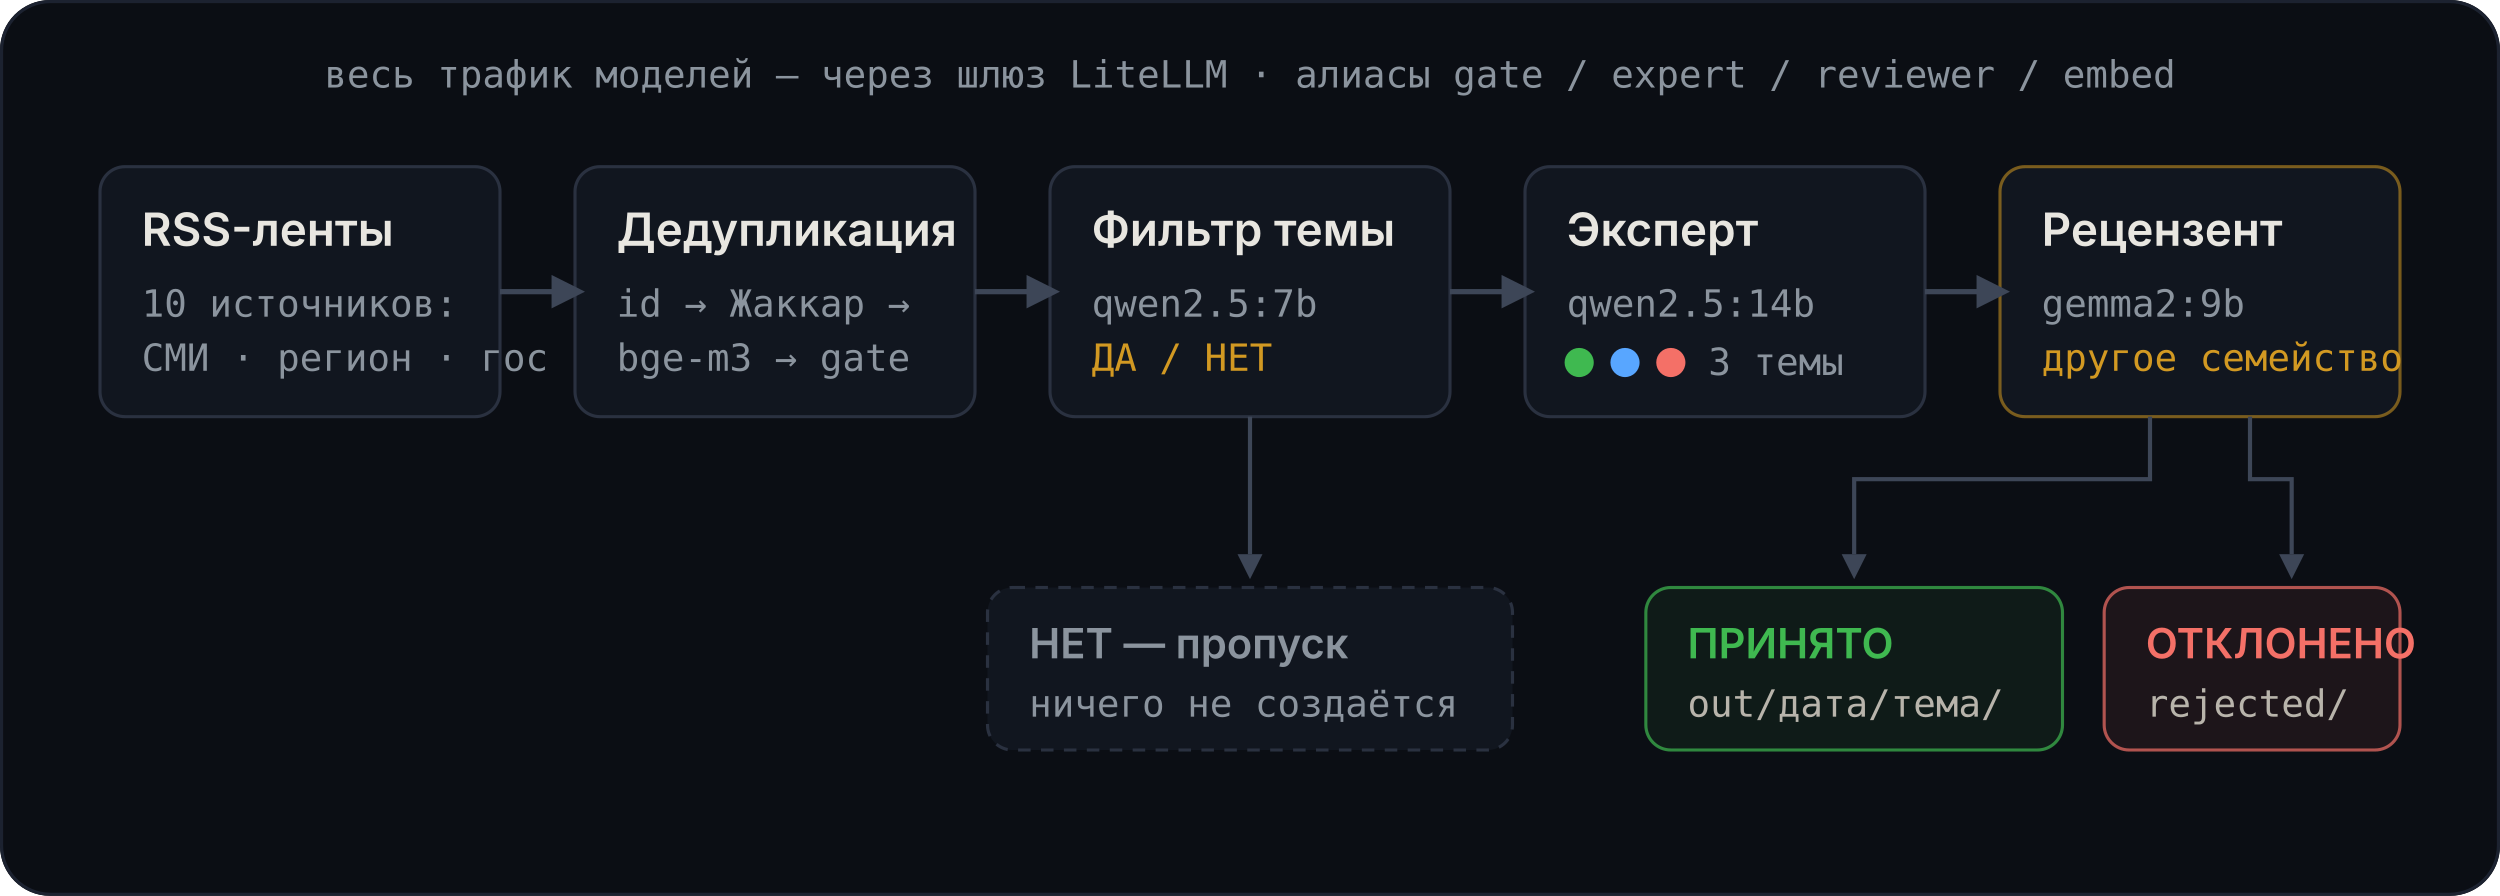
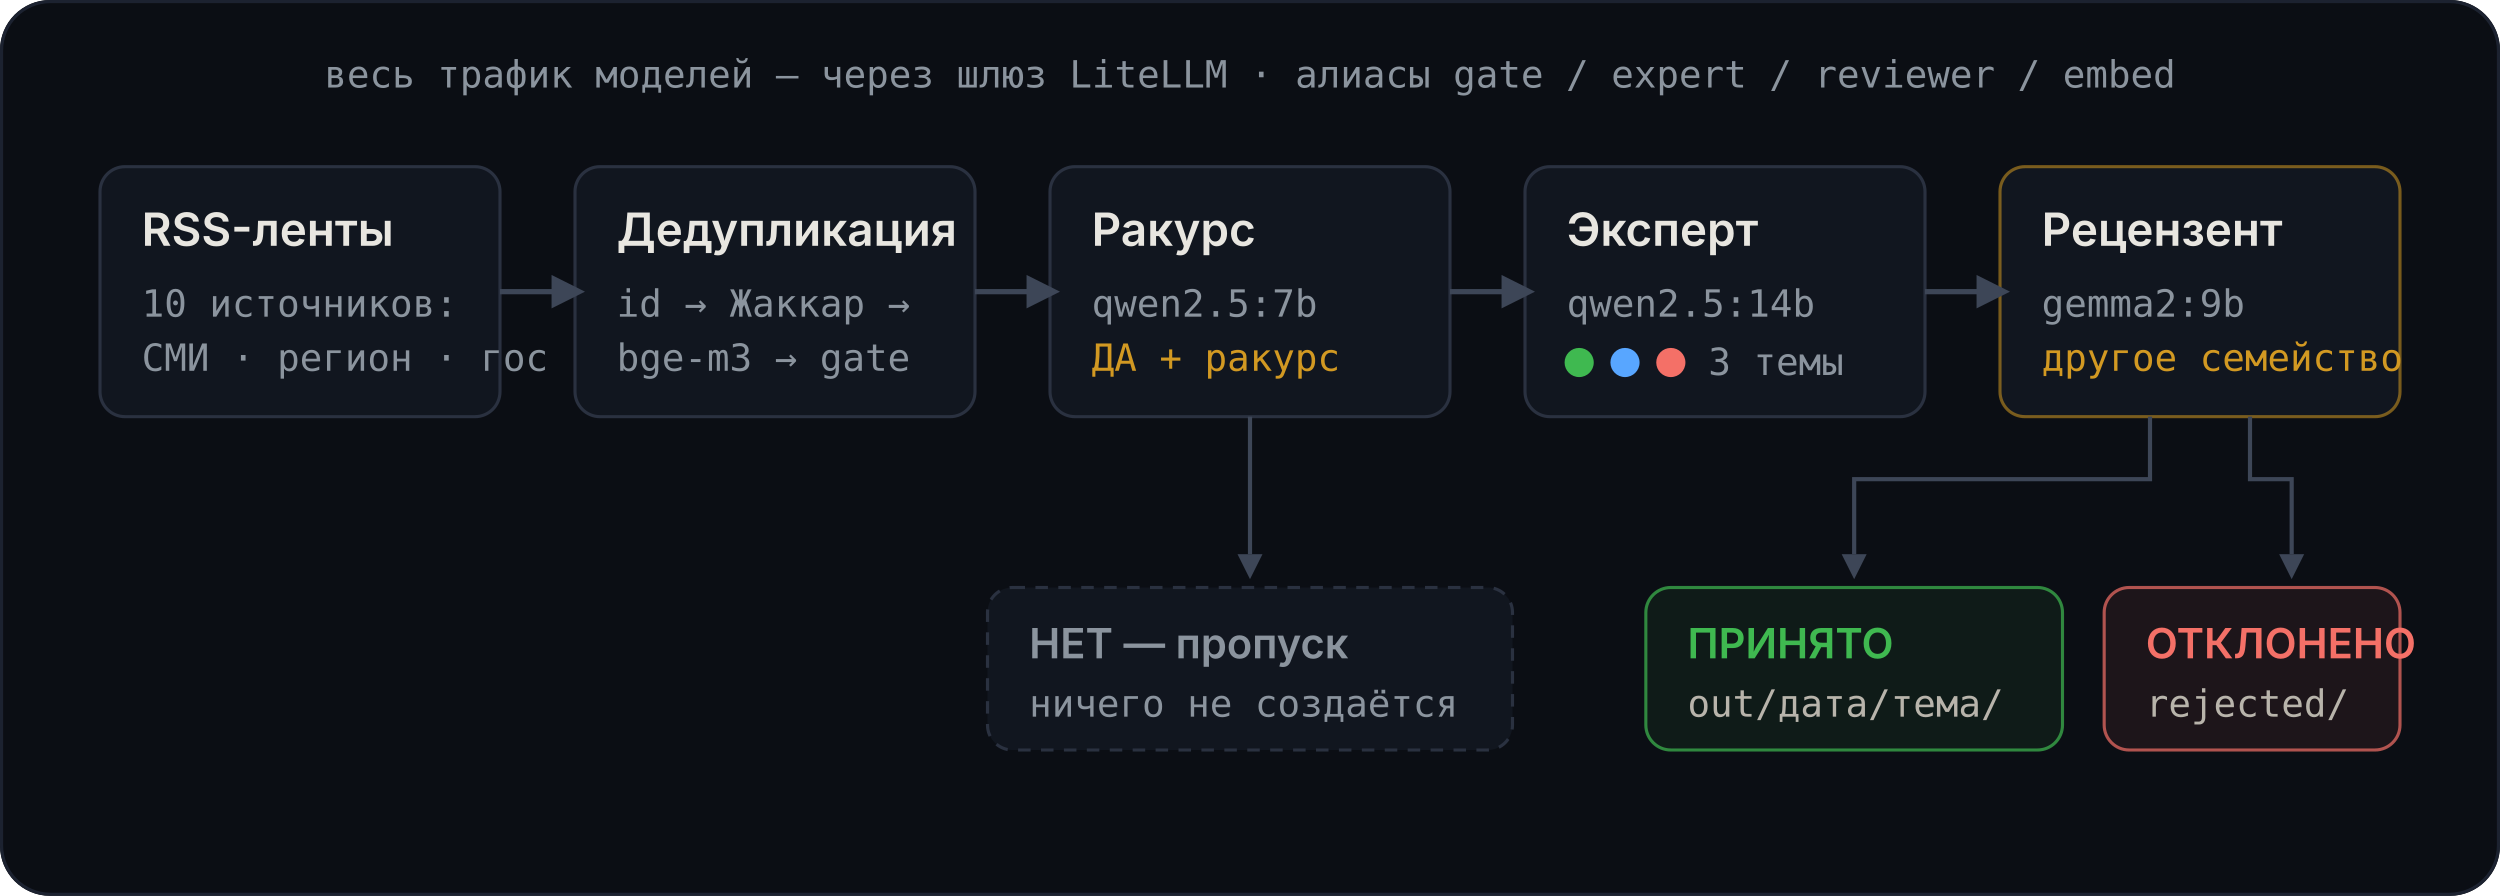
<svg xmlns="http://www.w3.org/2000/svg" width="1200" height="430" viewBox="0 0 1200 430" role="img" aria-labelledby="title desc">
  <rect width="1200" height="430" rx="24" fill="#0b0e14" />
  <rect x="0.75" y="0.75" width="1198.5" height="428.5" rx="23.5" fill="none" stroke="#1c2230" stroke-width="1.5" />
  <text x="600" y="42" text-anchor="middle" font-family="ui-monospace,SFMono-Regular,Menlo,monospace" font-size="18" fill="#8b949e">весь трафик моделей — через шлюз LiteLLM · алиасы gate / expert / reviewer / embed</text>
  <g font-family="-apple-system,BlinkMacSystemFont,'Segoe UI',sans-serif">
    <g transform="translate(48,80)">
      <rect width="192" height="120" rx="12" fill="#11161f" stroke="#2a3140" stroke-width="1.5" />
      <text x="20" y="38" font-size="22" font-weight="600" fill="#e8e6e0">RSS-ленты</text>
      <text x="20" y="72" font-family="ui-monospace,SFMono-Regular,Menlo,monospace" font-size="18" fill="#8b949e">10 источников:</text>
      <text x="20" y="98" font-family="ui-monospace,SFMono-Regular,Menlo,monospace" font-size="18" fill="#8b949e">СМИ · регион · гос</text>
    </g>
    <g transform="translate(276,80)">
      <rect width="192" height="120" rx="12" fill="#11161f" stroke="#2a3140" stroke-width="1.5" />
      <text x="20" y="38" font-size="22" font-weight="600" fill="#e8e6e0">Дедупликация</text>
      <text x="20" y="72" font-family="ui-monospace,SFMono-Regular,Menlo,monospace" font-size="18" fill="#8b949e">id → Жаккар →</text>
      <text x="20" y="98" font-family="ui-monospace,SFMono-Regular,Menlo,monospace" font-size="18" fill="#8b949e">bge-m3 → gate</text>
    </g>
    <g transform="translate(504,80)">
      <rect width="192" height="120" rx="12" fill="#11161f" stroke="#2a3140" stroke-width="1.5" />
-       <text x="20" y="38" font-size="22" font-weight="600" fill="#e8e6e0">Фильтр темы</text>
+       <text x="20" y="38" font-size="22" font-weight="600" fill="#e8e6e0">Ракурс</text>
      <text x="20" y="72" font-family="ui-monospace,SFMono-Regular,Menlo,monospace" font-size="18" fill="#8b949e">qwen2.5:7b</text>
-       <text x="20" y="98" font-family="ui-monospace,SFMono-Regular,Menlo,monospace" font-size="18" fill="#d29922">ДА / НЕТ</text>
+       <text x="20" y="98" font-family="ui-monospace,SFMono-Regular,Menlo,monospace" font-size="18" fill="#d29922">ДА + ракурс</text>
    </g>
    <g transform="translate(732,80)">
      <rect width="192" height="120" rx="12" fill="#11161f" stroke="#2a3140" stroke-width="1.5" />
      <text x="20" y="38" font-size="22" font-weight="600" fill="#e8e6e0">Эксперт</text>
      <text x="20" y="72" font-family="ui-monospace,SFMono-Regular,Menlo,monospace" font-size="18" fill="#8b949e">qwen2.5:14b</text>
      <circle cx="26" cy="94" r="7" fill="#3fb950" />
      <circle cx="48" cy="94" r="7" fill="#58a6ff" />
      <circle cx="70" cy="94" r="7" fill="#f47067" />
      <text x="88" y="100" font-family="ui-monospace,SFMono-Regular,Menlo,monospace" font-size="18" fill="#8b949e">3 темы</text>
    </g>
    <g transform="translate(960,80)">
      <rect width="192" height="120" rx="12" fill="#11161f" stroke="#d29922" stroke-opacity="0.55" stroke-width="1.5" />
      <text x="20" y="38" font-size="22" font-weight="600" fill="#e8e6e0">Рецензент</text>
      <text x="20" y="72" font-family="ui-monospace,SFMono-Regular,Menlo,monospace" font-size="18" fill="#8b949e">gemma2:9b</text>
      <text x="20" y="98" font-family="ui-monospace,SFMono-Regular,Menlo,monospace" font-size="18" fill="#d29922">другое семейство</text>
    </g>
    <g stroke="#3d4657" stroke-width="2.5" fill="#3d4657">
      <line x1="240" y1="140" x2="266" y2="140" />
      <path d="M266 134 l12 6 -12 6 z" />
      <line x1="468" y1="140" x2="494" y2="140" />
      <path d="M494 134 l12 6 -12 6 z" />
      <line x1="696" y1="140" x2="722" y2="140" />
      <path d="M722 134 l12 6 -12 6 z" />
      <line x1="924" y1="140" x2="950" y2="140" />
      <path d="M950 134 l12 6 -12 6 z" />
    </g>
    <g stroke="#3d4657" stroke-width="2" fill="none">
      <path d="M600 200 v66" />
    </g>
    <path d="M594 266 l6 12 6 -12 z" fill="#3d4657" />
    <g transform="translate(474,282)">
      <rect width="252" height="78" rx="12" fill="#11161f" stroke="#2a3140" stroke-width="1.5" stroke-dasharray="6 5" />
      <text x="20" y="34" font-size="20" font-weight="600" fill="#8b949e">НЕТ — пропуск</text>
      <text x="20" y="62" font-family="ui-monospace,SFMono-Regular,Menlo,monospace" font-size="18" fill="#8b949e">ничего не создаётся</text>
    </g>
    <g stroke="#3d4657" stroke-width="2" fill="none">
      <path d="M1032 200 v30 h-142 v36" />
      <path d="M1080 200 v30 h20 v36" />
    </g>
    <path d="M884 266 l6 12 6 -12 z" fill="#3d4657" />
    <path d="M1094 266 l6 12 6 -12 z" fill="#3d4657" />
    <g transform="translate(790,282)">
      <rect width="200" height="78" rx="12" fill="#3fb950" fill-opacity="0.08" stroke="#3fb950" stroke-opacity="0.7" stroke-width="1.5" />
      <text x="20" y="34" font-size="20" font-weight="600" fill="#3fb950">ПРИНЯТО</text>
      <text x="20" y="62" font-family="ui-monospace,SFMono-Regular,Menlo,monospace" font-size="18" fill="#b8b4ab">out/дата/тема/</text>
    </g>
    <g transform="translate(1010,282)">
      <rect width="142" height="78" rx="12" fill="#f47067" fill-opacity="0.08" stroke="#f47067" stroke-opacity="0.7" stroke-width="1.5" />
      <text x="20" y="34" font-size="20" font-weight="600" fill="#f47067">ОТКЛОНЕНО</text>
      <text x="20" y="62" font-family="ui-monospace,SFMono-Regular,Menlo,monospace" font-size="18" fill="#b8b4ab">rejected/</text>
    </g>
  </g>
</svg>
